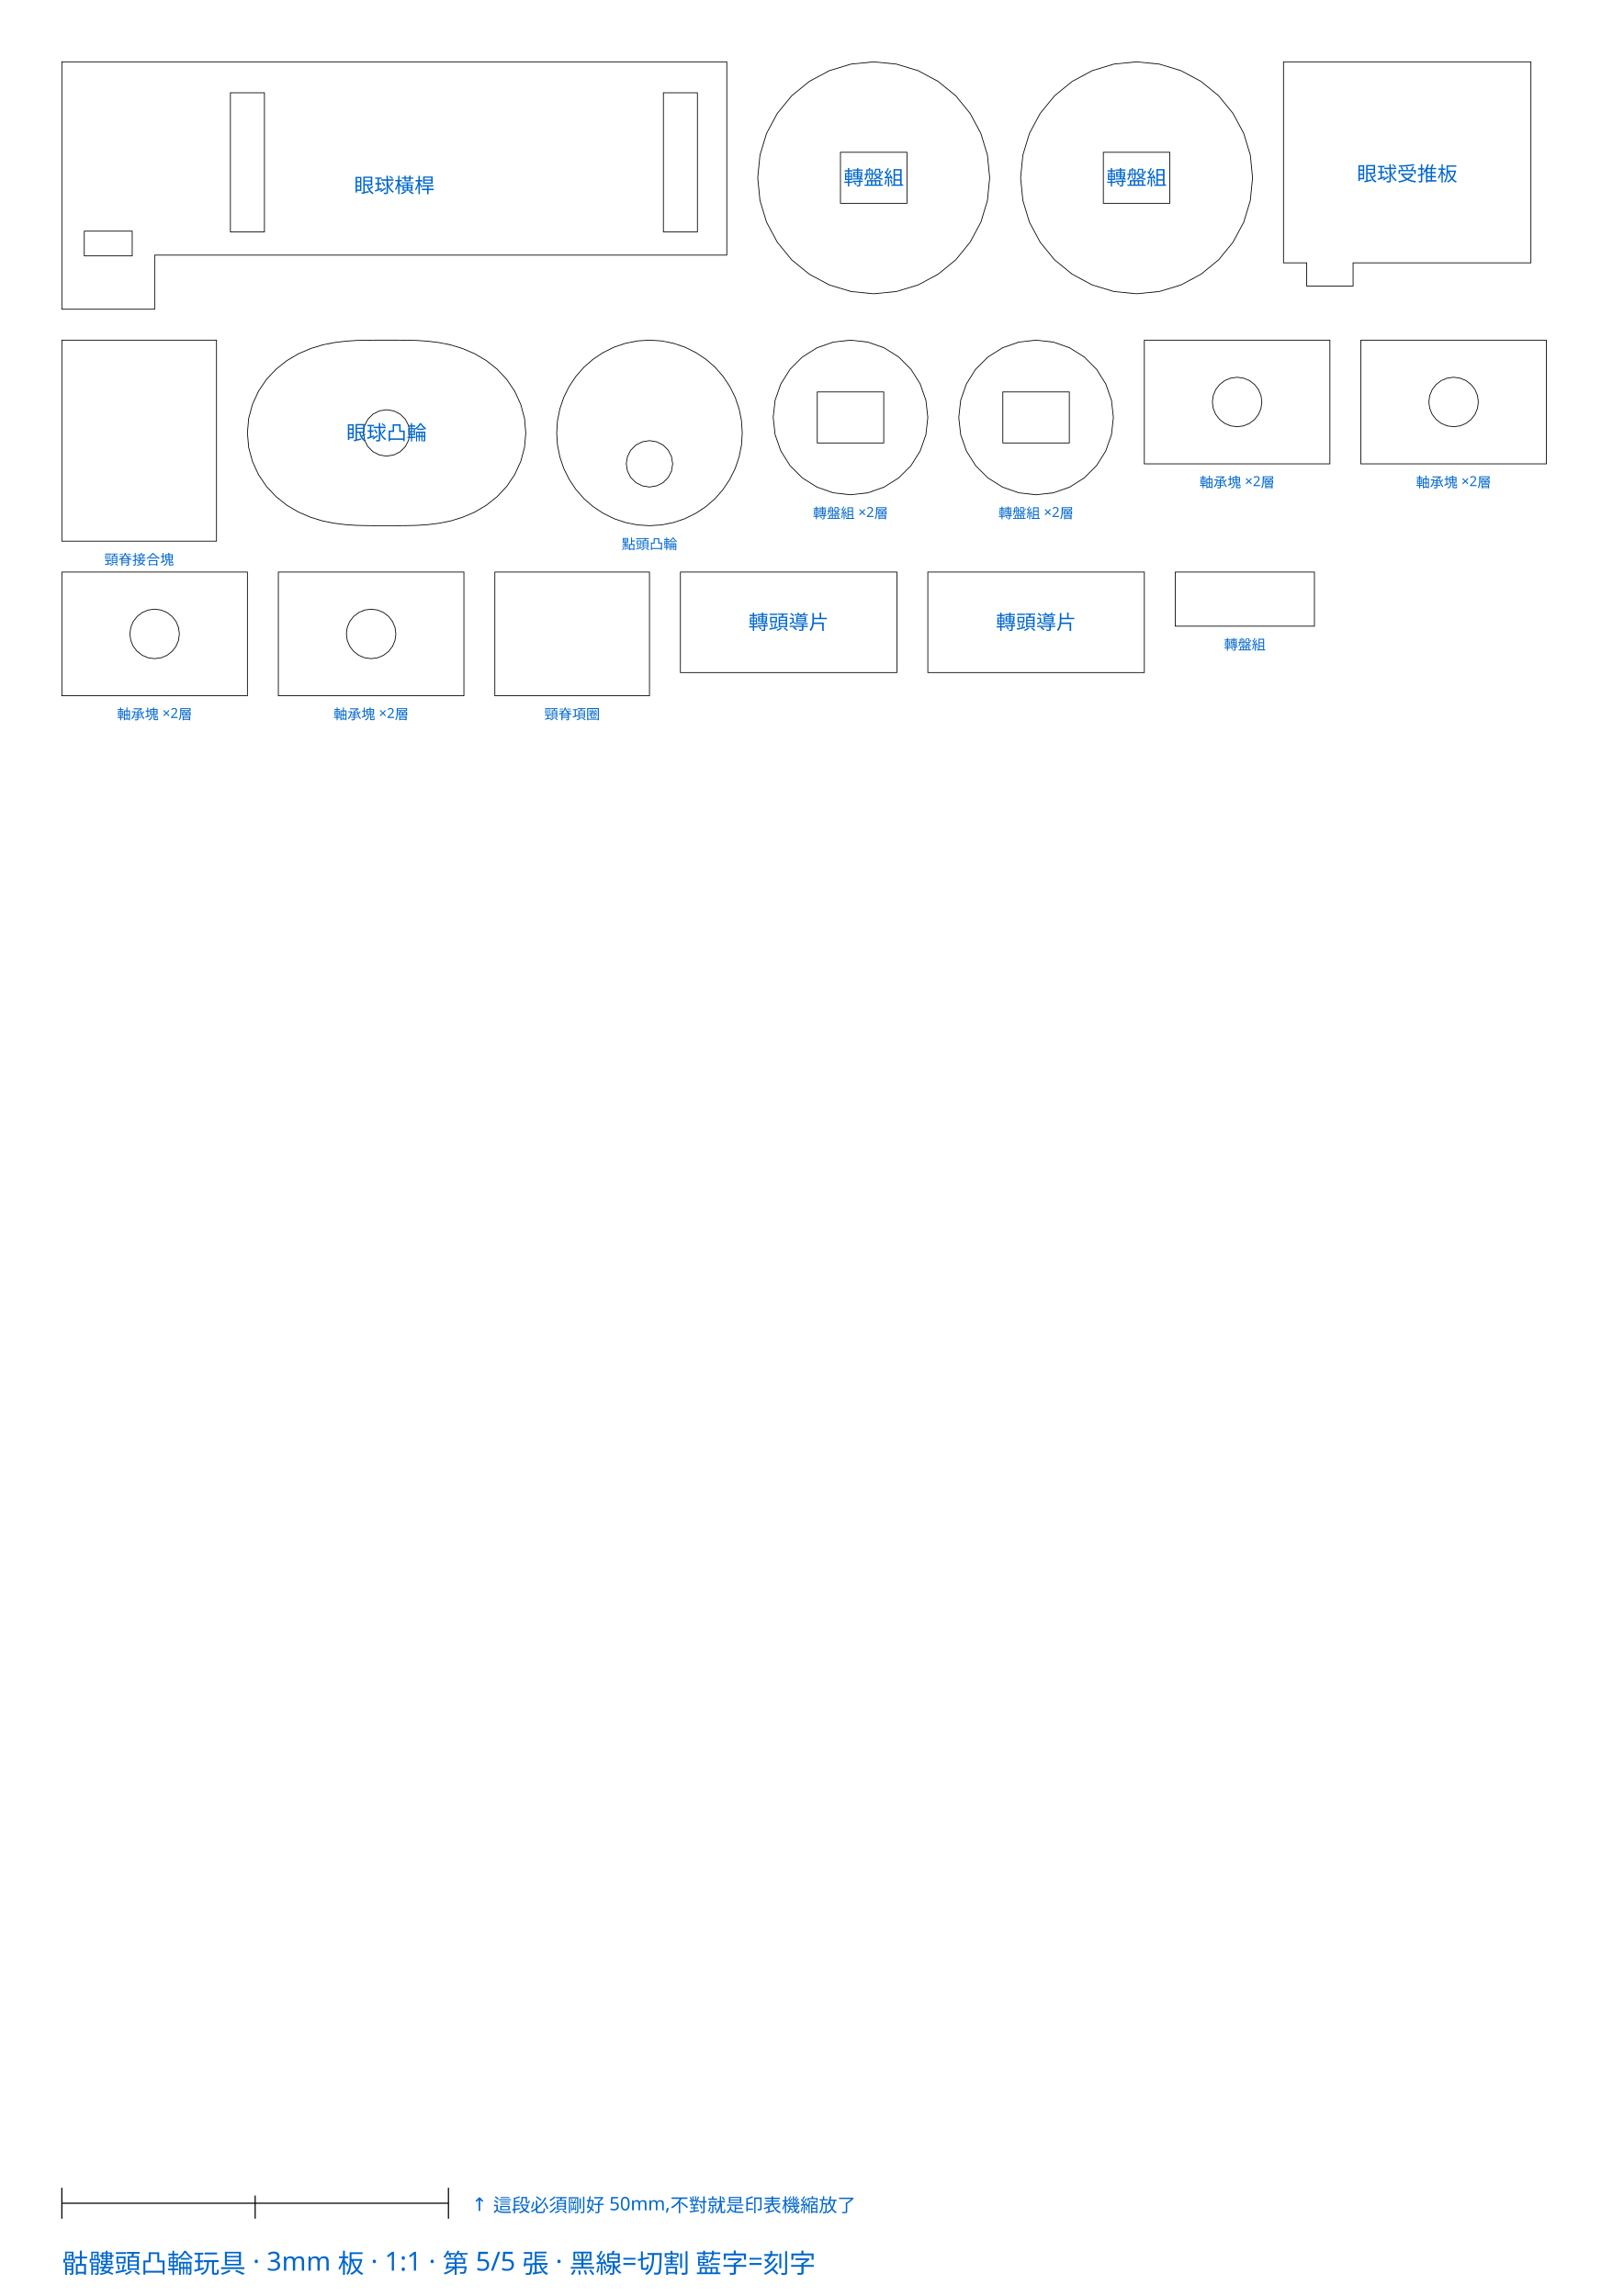
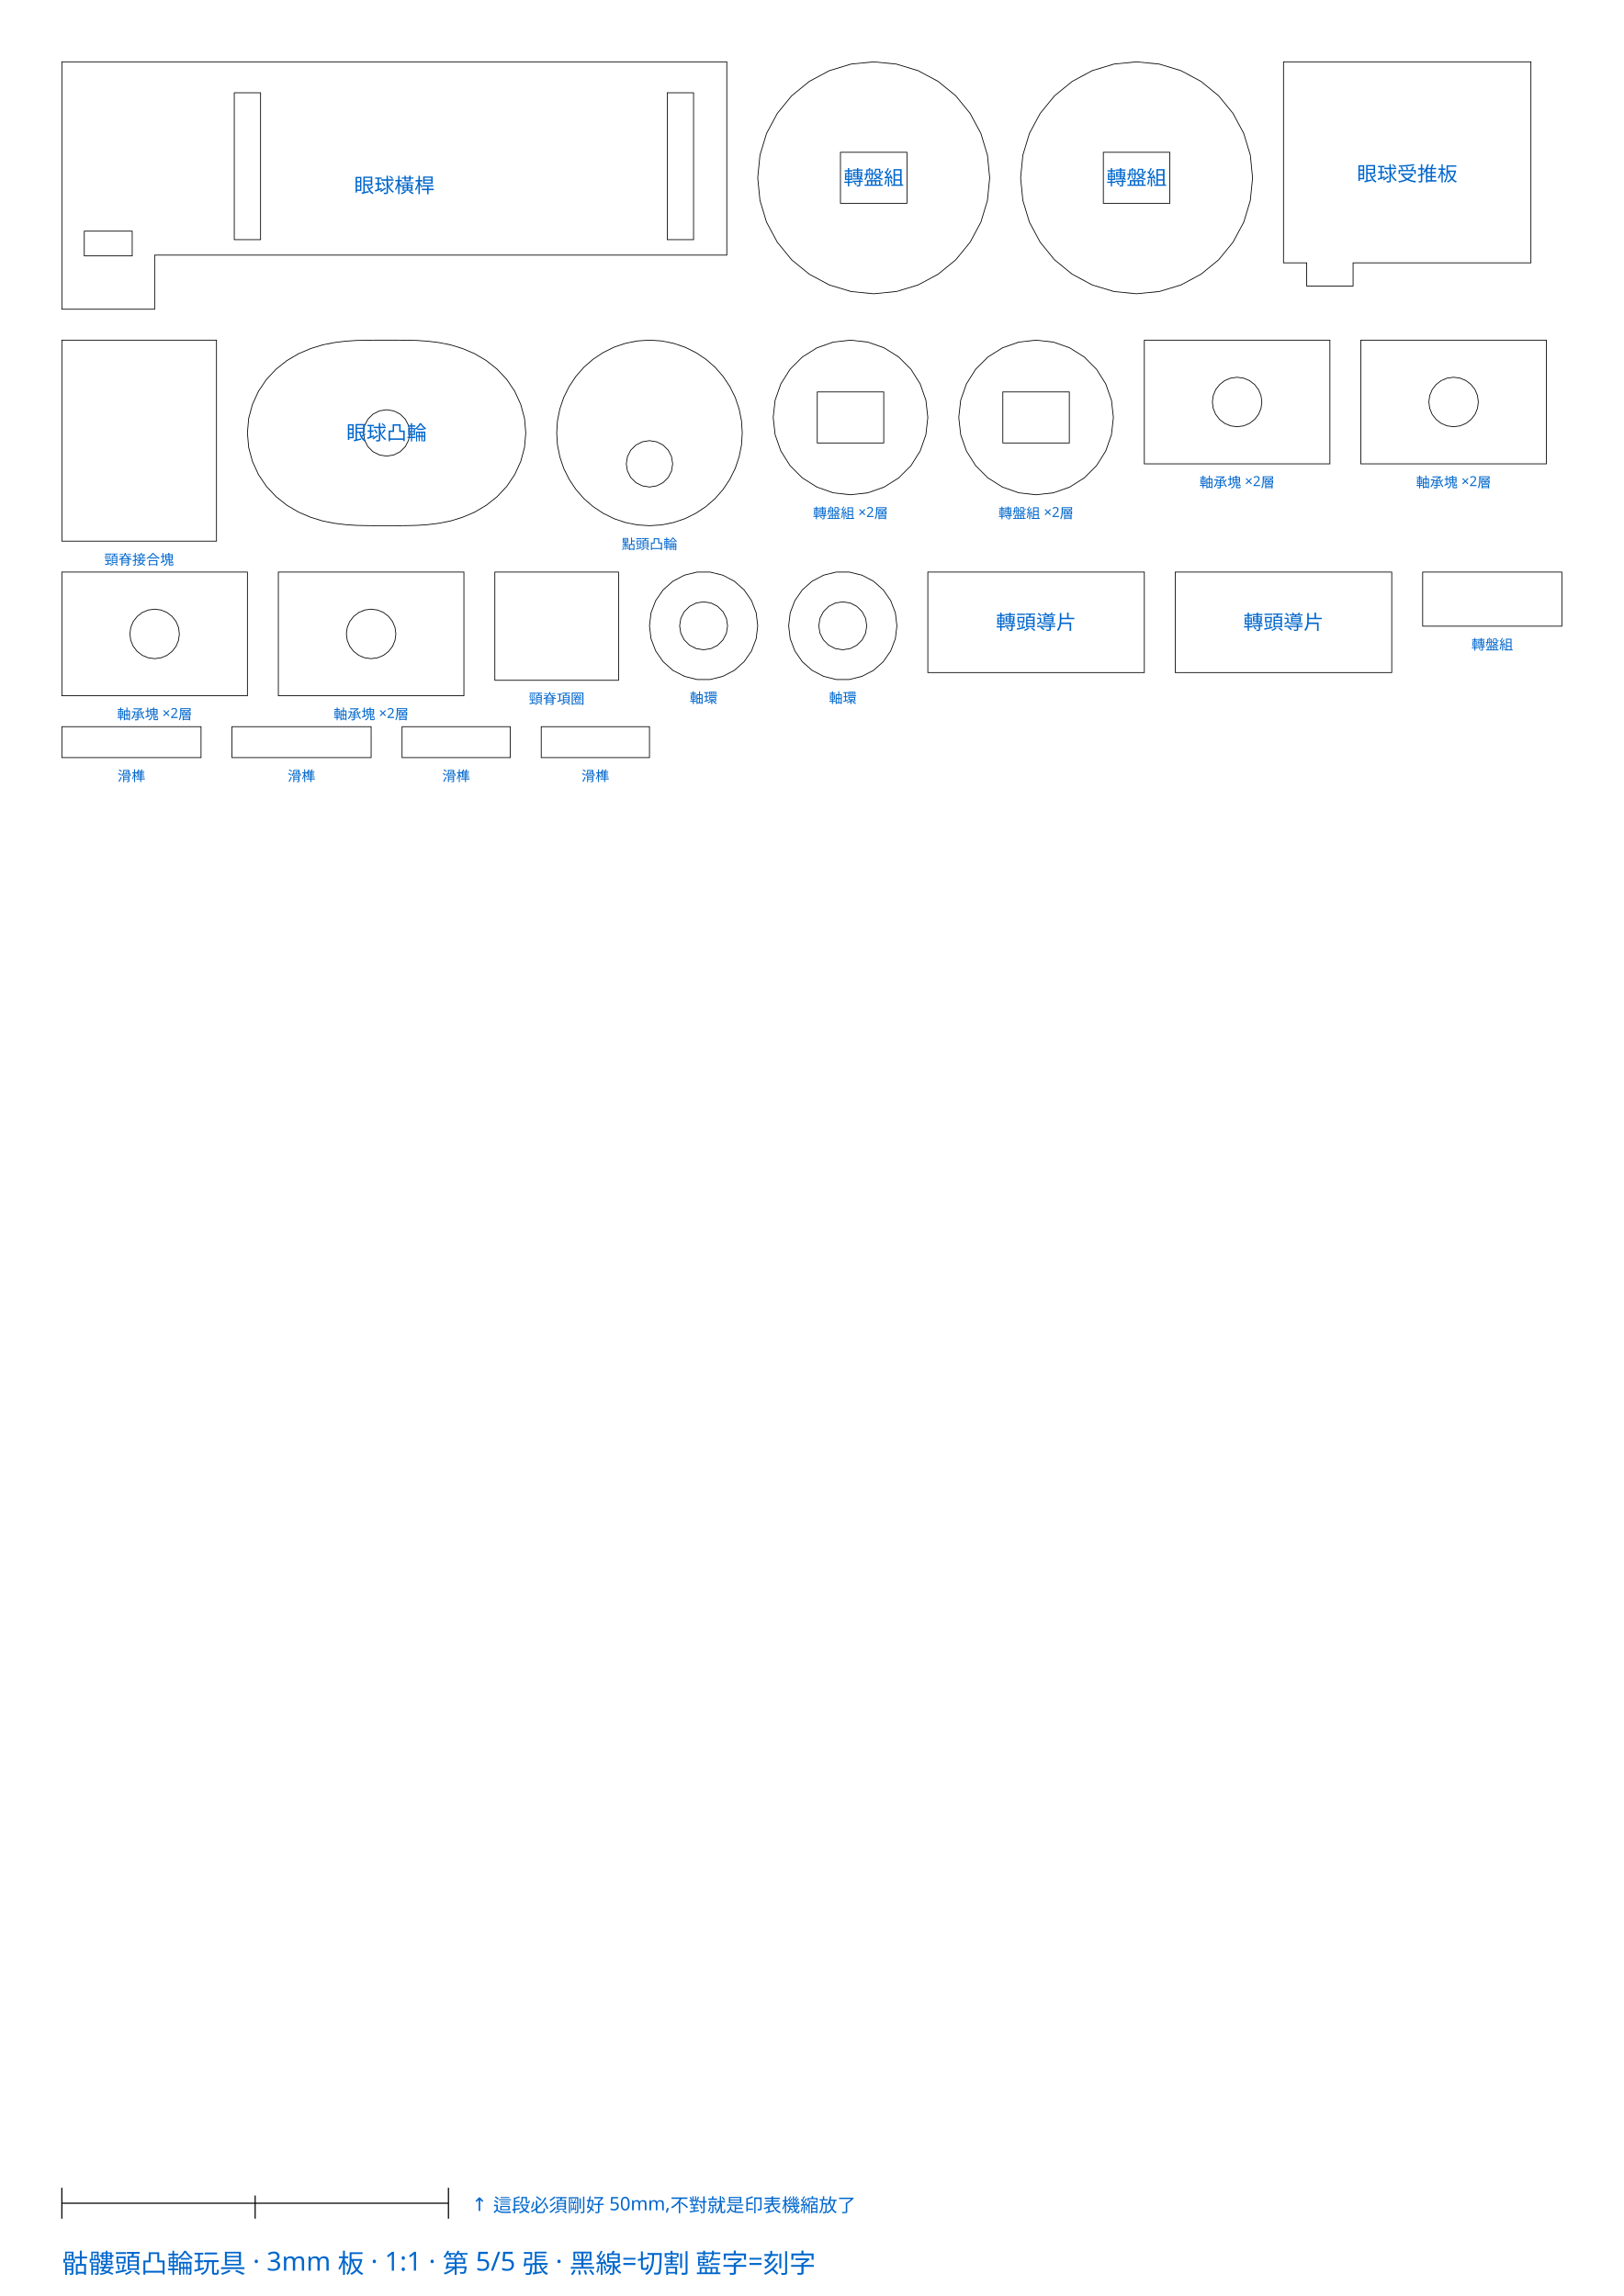
<svg xmlns="http://www.w3.org/2000/svg" width="210mm" height="297mm" viewBox="0 0 210 297">
  <style>
    polygon{fill:none;stroke:#000;stroke-width:.1}
    .lb{fill:#06c;font:2.6px "Noto Sans TC",sans-serif;text-anchor:middle;dominant-baseline:middle}
    .hd{fill:#06c;font:3.4px sans-serif}
  </style>
  <g stroke="#000" stroke-width=".15" fill="none">
    <path d="M8,285 h50 M8,283 v4 M33,284 v3 M58,283 v4" />
  </g>
  <text class="hd" style="font-size:2.4px" x="61" y="286">↑ 這段必須剛好 50mm,不對就是印表機縮放了</text>
  <text class="hd" x="8" y="294">骷髏頭凸輪玩具 · 3mm 板 · 1:1 · 第 5/5 張 · 黑線=切割 藍字=刻字</text>
  <g>
    <polygon points="8.00,40.00 20.00,40.00 20.00,33.00 94.00,33.00 94.00,8.00 8.00,8.00" />
-     <polygon points="29.80,12.00 34.20,12.00 34.20,30.00 29.80,30.00" />
-     <polygon points="85.80,12.00 90.20,12.00 90.20,30.00 85.80,30.00" />
+     <polygon points="30.30,12.00 33.70,12.00 33.70,31.00 30.30,31.00" />
+     <polygon points="86.30,12.00 89.70,12.00 89.70,31.00 86.30,31.00" />
    <polygon points="10.90,29.90 17.10,29.90 17.10,33.10 10.90,33.10" />
    <text class="lb" style="font-size:2.6px" x="51.0" y="24.0">眼球橫桿</text>
  </g>
  <g>
    <polygon points="128.00,23.00 127.71,20.07 126.86,17.26 125.47,14.67 123.61,12.39 121.33,10.53 118.74,9.14 115.93,8.29 113.00,8.00 110.07,8.29 107.26,9.14 104.67,10.53 102.39,12.39 100.53,14.67 99.14,17.26 98.29,20.07 98.00,23.00 98.29,25.93 99.14,28.74 100.53,31.33 102.39,33.61 104.67,35.47 107.26,36.86 110.07,37.71 113.00,38.00 115.93,37.71 118.74,36.86 121.33,35.47 123.61,33.61 125.47,31.33 126.86,28.74 127.71,25.93" />
    <polygon points="108.70,19.70 117.30,19.70 117.30,26.30 108.70,26.30" />
    <text class="lb" style="font-size:2.6px" x="113.0" y="23.0">轉盤組</text>
  </g>
  <g>
    <polygon points="162.00,23.00 161.71,20.07 160.86,17.26 159.47,14.67 157.61,12.39 155.33,10.53 152.74,9.14 149.93,8.29 147.00,8.00 144.07,8.29 141.26,9.14 138.67,10.53 136.39,12.39 134.53,14.67 133.14,17.26 132.29,20.07 132.00,23.00 132.29,25.93 133.14,28.74 134.53,31.33 136.39,33.61 138.67,35.47 141.26,36.86 144.07,37.71 147.00,38.00 149.93,37.71 152.74,36.86 155.33,35.47 157.61,33.61 159.47,31.33 160.86,28.74 161.71,25.93" />
    <polygon points="142.70,19.70 151.30,19.70 151.30,26.30 142.70,26.30" />
    <text class="lb" style="font-size:2.6px" x="147.0" y="23.0">轉盤組</text>
  </g>
  <g>
    <polygon points="166.00,34.00 169.00,34.00 169.00,37.00 175.00,37.00 175.00,34.00 198.00,34.00 198.00,8.00 166.00,8.00" />
    <text class="lb" style="font-size:2.6px" x="182.0" y="22.5">眼球受推板</text>
  </g>
  <g>
    <polygon points="8.00,70.00 28.00,70.00 28.00,44.00 8.00,44.00" />
    <text class="lb" style="font-size:1.8px" x="18.0" y="72.4">頸脊接合塊</text>
  </g>
  <g>
    <polygon points="68.00,56.00 67.84,54.13 67.35,52.31 66.57,50.61 65.54,49.08 64.29,47.75 62.89,46.64 61.38,45.75 59.83,45.09 58.27,44.61 56.75,44.31 55.28,44.13 53.89,44.04 52.55,44.01 51.26,44.00 50.00,44.00 48.74,44.00 47.45,44.01 46.11,44.04 44.72,44.13 43.25,44.31 41.73,44.61 40.17,45.09 38.62,45.75 37.11,46.64 35.71,47.75 34.46,49.08 33.43,50.61 32.65,52.31 32.16,54.13 32.00,56.00 32.16,57.87 32.65,59.69 33.43,61.39 34.46,62.92 35.71,64.25 37.11,65.36 38.62,66.25 40.17,66.91 41.73,67.39 43.25,67.69 44.72,67.87 46.11,67.96 47.45,67.99 48.74,68.00 50.00,68.00 51.26,68.00 52.55,67.99 53.89,67.96 55.28,67.87 56.75,67.69 58.27,67.39 59.83,66.91 61.38,66.25 62.89,65.36 64.29,64.25 65.54,62.92 66.57,61.39 67.35,59.69 67.84,57.87" />
    <polygon points="52.85,56.93 52.43,57.76 51.76,58.43 50.93,58.85 50.00,59.00 49.07,58.85 48.24,58.43 47.57,57.76 47.15,56.93 47.00,56.00 47.15,55.07 47.57,54.24 48.24,53.57 49.07,53.15 50.00,53.00 50.93,53.15 51.76,53.57 52.43,54.24 52.85,55.07 53.00,56.00" />
    <text class="lb" style="font-size:2.6px" x="50.0" y="56.0">眼球凸輪</text>
  </g>
  <g>
    <polygon points="96.00,56.00 95.90,54.43 95.59,52.89 95.09,51.41 94.39,50.00 93.52,48.69 92.49,47.51 91.31,46.48 90.00,45.61 88.59,44.91 87.11,44.41 85.57,44.10 84.00,44.00 82.43,44.10 80.89,44.41 79.41,44.91 78.00,45.61 76.69,46.48 75.51,47.51 74.48,48.69 73.61,50.00 72.91,51.41 72.41,52.89 72.10,54.43 72.00,56.00 72.10,57.57 72.41,59.11 72.91,60.59 73.61,62.00 74.48,63.31 75.51,64.49 76.69,65.52 78.00,66.39 79.41,67.09 80.89,67.59 82.43,67.90 84.00,68.00 85.57,67.90 87.11,67.59 88.59,67.09 90.00,66.39 91.31,65.52 92.49,64.49 93.52,63.31 94.39,62.00 95.09,60.59 95.59,59.11 95.90,57.57" />
    <polygon points="86.85,60.93 86.43,61.76 85.76,62.43 84.93,62.85 84.00,63.00 83.07,62.85 82.24,62.43 81.57,61.76 81.15,60.93 81.00,60.00 81.15,59.07 81.57,58.24 82.24,57.57 83.07,57.15 84.00,57.00 84.93,57.15 85.76,57.57 86.43,58.24 86.85,59.07 87.00,60.00" />
    <text class="lb" style="font-size:1.8px" x="84.0" y="70.4">點頭凸輪</text>
  </g>
  <g>
    <polygon points="120.00,54.00 119.75,51.77 119.01,49.66 117.82,47.77 116.23,46.18 114.34,44.99 112.23,44.25 110.00,44.00 107.77,44.25 105.66,44.99 103.77,46.18 102.18,47.77 100.99,49.66 100.25,51.77 100.00,54.00 100.25,56.23 100.99,58.34 102.18,60.23 103.77,61.82 105.66,63.01 107.77,63.75 110.00,64.00 112.23,63.75 114.34,63.01 116.23,61.82 117.82,60.23 119.01,58.34 119.75,56.23" />
    <polygon points="105.70,50.70 114.30,50.70 114.30,57.30 105.70,57.30" />
    <text class="lb" style="font-size:1.8px" x="110.0" y="66.4">轉盤組 ×2層</text>
  </g>
  <g>
    <polygon points="144.00,54.00 143.75,51.77 143.01,49.66 141.82,47.77 140.23,46.18 138.34,44.99 136.23,44.25 134.00,44.00 131.77,44.25 129.66,44.99 127.77,46.18 126.18,47.77 124.99,49.66 124.25,51.77 124.00,54.00 124.25,56.23 124.99,58.34 126.18,60.23 127.77,61.82 129.66,63.01 131.77,63.75 134.00,64.00 136.23,63.75 138.34,63.01 140.23,61.82 141.82,60.23 143.01,58.34 143.75,56.23" />
    <polygon points="129.70,50.70 138.30,50.70 138.30,57.30 129.70,57.30" />
    <text class="lb" style="font-size:1.8px" x="134.0" y="66.4">轉盤組 ×2層</text>
  </g>
  <g>
    <polygon points="148.00,60.00 172.00,60.00 172.00,44.00 148.00,44.00" />
    <polygon points="163.09,52.83 162.77,53.60 162.26,54.26 161.60,54.77 160.83,55.09 160.00,55.20 159.17,55.09 158.40,54.77 157.74,54.26 157.23,53.60 156.91,52.83 156.80,52.00 156.91,51.17 157.23,50.40 157.74,49.74 158.40,49.23 159.17,48.91 160.00,48.80 160.83,48.91 161.60,49.23 162.26,49.74 162.77,50.40 163.09,51.17 163.20,52.00" />
    <text class="lb" style="font-size:1.8px" x="160.0" y="62.4">軸承塊 ×2層</text>
  </g>
  <g>
    <polygon points="176.00,60.00 200.00,60.00 200.00,44.00 176.00,44.00" />
    <polygon points="191.09,52.83 190.77,53.60 190.26,54.26 189.60,54.77 188.83,55.09 188.00,55.20 187.17,55.09 186.40,54.77 185.74,54.26 185.23,53.60 184.91,52.83 184.80,52.00 184.91,51.17 185.23,50.40 185.74,49.74 186.40,49.23 187.17,48.91 188.00,48.80 188.83,48.91 189.60,49.23 190.26,49.74 190.77,50.40 191.09,51.17 191.20,52.00" />
    <text class="lb" style="font-size:1.8px" x="188.0" y="62.4">軸承塊 ×2層</text>
  </g>
  <g>
    <polygon points="8.00,90.00 32.00,90.00 32.00,74.00 8.00,74.00" />
    <polygon points="23.09,82.83 22.77,83.60 22.26,84.26 21.60,84.77 20.83,85.09 20.00,85.20 19.17,85.09 18.40,84.77 17.74,84.26 17.23,83.60 16.91,82.83 16.80,82.00 16.91,81.17 17.23,80.40 17.74,79.74 18.40,79.23 19.17,78.91 20.00,78.80 20.83,78.91 21.60,79.23 22.26,79.74 22.77,80.40 23.09,81.17 23.20,82.00" />
    <text class="lb" style="font-size:1.8px" x="20.0" y="92.4">軸承塊 ×2層</text>
  </g>
  <g>
    <polygon points="36.00,90.00 60.00,90.00 60.00,74.00 36.00,74.00" />
    <polygon points="51.09,82.83 50.77,83.60 50.26,84.26 49.60,84.77 48.83,85.09 48.00,85.20 47.17,85.09 46.40,84.77 45.74,84.26 45.23,83.60 44.91,82.83 44.80,82.00 44.91,81.17 45.23,80.40 45.74,79.74 46.40,79.23 47.17,78.91 48.00,78.80 48.83,78.91 49.60,79.23 50.26,79.74 50.77,80.40 51.09,81.17 51.20,82.00" />
    <text class="lb" style="font-size:1.8px" x="48.0" y="92.4">軸承塊 ×2層</text>
  </g>
  <g>
-     <polygon points="64.00,90.00 84.00,90.00 84.00,74.00 64.00,74.00" />
-     <text class="lb" style="font-size:1.8px" x="74.0" y="92.4">頸脊項圈</text>
+     <polygon points="64.00,88.00 80.00,88.00 80.00,74.00 64.00,74.00" />
+     <text class="lb" style="font-size:1.8px" x="72.0" y="90.4">頸脊項圈</text>
  </g>
  <g>
-     <polygon points="88.00,87.00 116.00,87.00 116.00,74.00 88.00,74.00" />
-     <text class="lb" style="font-size:2.6px" x="102.0" y="80.5">轉頭導片</text>
+     <polygon points="98.00,80.95 97.80,79.27 97.20,77.70 96.24,76.31 94.98,75.19 93.48,74.40 91.84,74.00 90.16,74.00 88.52,74.40 87.02,75.19 85.76,76.31 84.80,77.70 84.20,79.27 84.00,80.95 84.20,82.62 84.80,84.20 85.76,85.59 87.02,86.71 88.52,87.49 90.16,87.90 91.84,87.90 93.48,87.49 94.98,86.71 96.24,85.59 97.20,84.20 97.80,82.62" />
+     <polygon points="93.95,81.91 93.51,82.77 92.82,83.46 91.96,83.90 91.00,84.05 90.04,83.90 89.18,83.46 88.49,82.77 88.05,81.91 87.90,80.95 88.05,79.99 88.49,79.13 89.18,78.44 90.04,78.00 91.00,77.85 91.96,78.00 92.82,78.44 93.51,79.13 93.95,79.99 94.10,80.95" />
+     <text class="lb" style="font-size:1.8px" x="91.0" y="90.3">軸環</text>
+   </g>
+   <g>
+     <polygon points="116.00,80.95 115.80,79.27 115.20,77.70 114.24,76.31 112.98,75.19 111.48,74.40 109.84,74.00 108.16,74.00 106.52,74.40 105.02,75.19 103.76,76.31 102.80,77.70 102.20,79.27 102.00,80.95 102.20,82.62 102.80,84.20 103.76,85.59 105.02,86.71 106.52,87.49 108.16,87.90 109.84,87.90 111.48,87.49 112.98,86.71 114.24,85.59 115.20,84.20 115.80,82.62" />
+     <polygon points="111.95,81.91 111.51,82.77 110.82,83.46 109.96,83.90 109.00,84.05 108.04,83.90 107.18,83.46 106.49,82.77 106.05,81.91 105.90,80.95 106.05,79.99 106.49,79.13 107.18,78.44 108.04,78.00 109.00,77.85 109.96,78.00 110.82,78.44 111.51,79.13 111.95,79.99 112.10,80.95" />
+     <text class="lb" style="font-size:1.8px" x="109.0" y="90.3">軸環</text>
  </g>
  <g>
    <polygon points="120.00,87.00 148.00,87.00 148.00,74.00 120.00,74.00" />
    <text class="lb" style="font-size:2.6px" x="134.0" y="80.5">轉頭導片</text>
  </g>
  <g>
-     <polygon points="152.00,81.00 170.00,81.00 170.00,74.00 152.00,74.00" />
-     <text class="lb" style="font-size:1.8px" x="161.0" y="83.4">轉盤組</text>
+     <polygon points="152.00,87.00 180.00,87.00 180.00,74.00 152.00,74.00" />
+     <text class="lb" style="font-size:2.6px" x="166.0" y="80.5">轉頭導片</text>
+   </g>
+   <g>
+     <polygon points="184.00,81.00 202.00,81.00 202.00,74.00 184.00,74.00" />
+     <text class="lb" style="font-size:1.8px" x="193.0" y="83.4">轉盤組</text>
+   </g>
+   <g>
+     <polygon points="8.00,98.00 26.00,98.00 26.00,94.00 8.00,94.00" />
+     <text class="lb" style="font-size:1.8px" x="17.0" y="100.4">滑榫</text>
+   </g>
+   <g>
+     <polygon points="30.00,98.00 48.00,98.00 48.00,94.00 30.00,94.00" />
+     <text class="lb" style="font-size:1.8px" x="39.0" y="100.4">滑榫</text>
+   </g>
+   <g>
+     <polygon points="52.00,98.00 66.00,98.00 66.00,94.00 52.00,94.00" />
+     <text class="lb" style="font-size:1.8px" x="59.0" y="100.4">滑榫</text>
+   </g>
+   <g>
+     <polygon points="70.00,98.00 84.00,98.00 84.00,94.00 70.00,94.00" />
+     <text class="lb" style="font-size:1.8px" x="77.0" y="100.4">滑榫</text>
  </g>
</svg>
